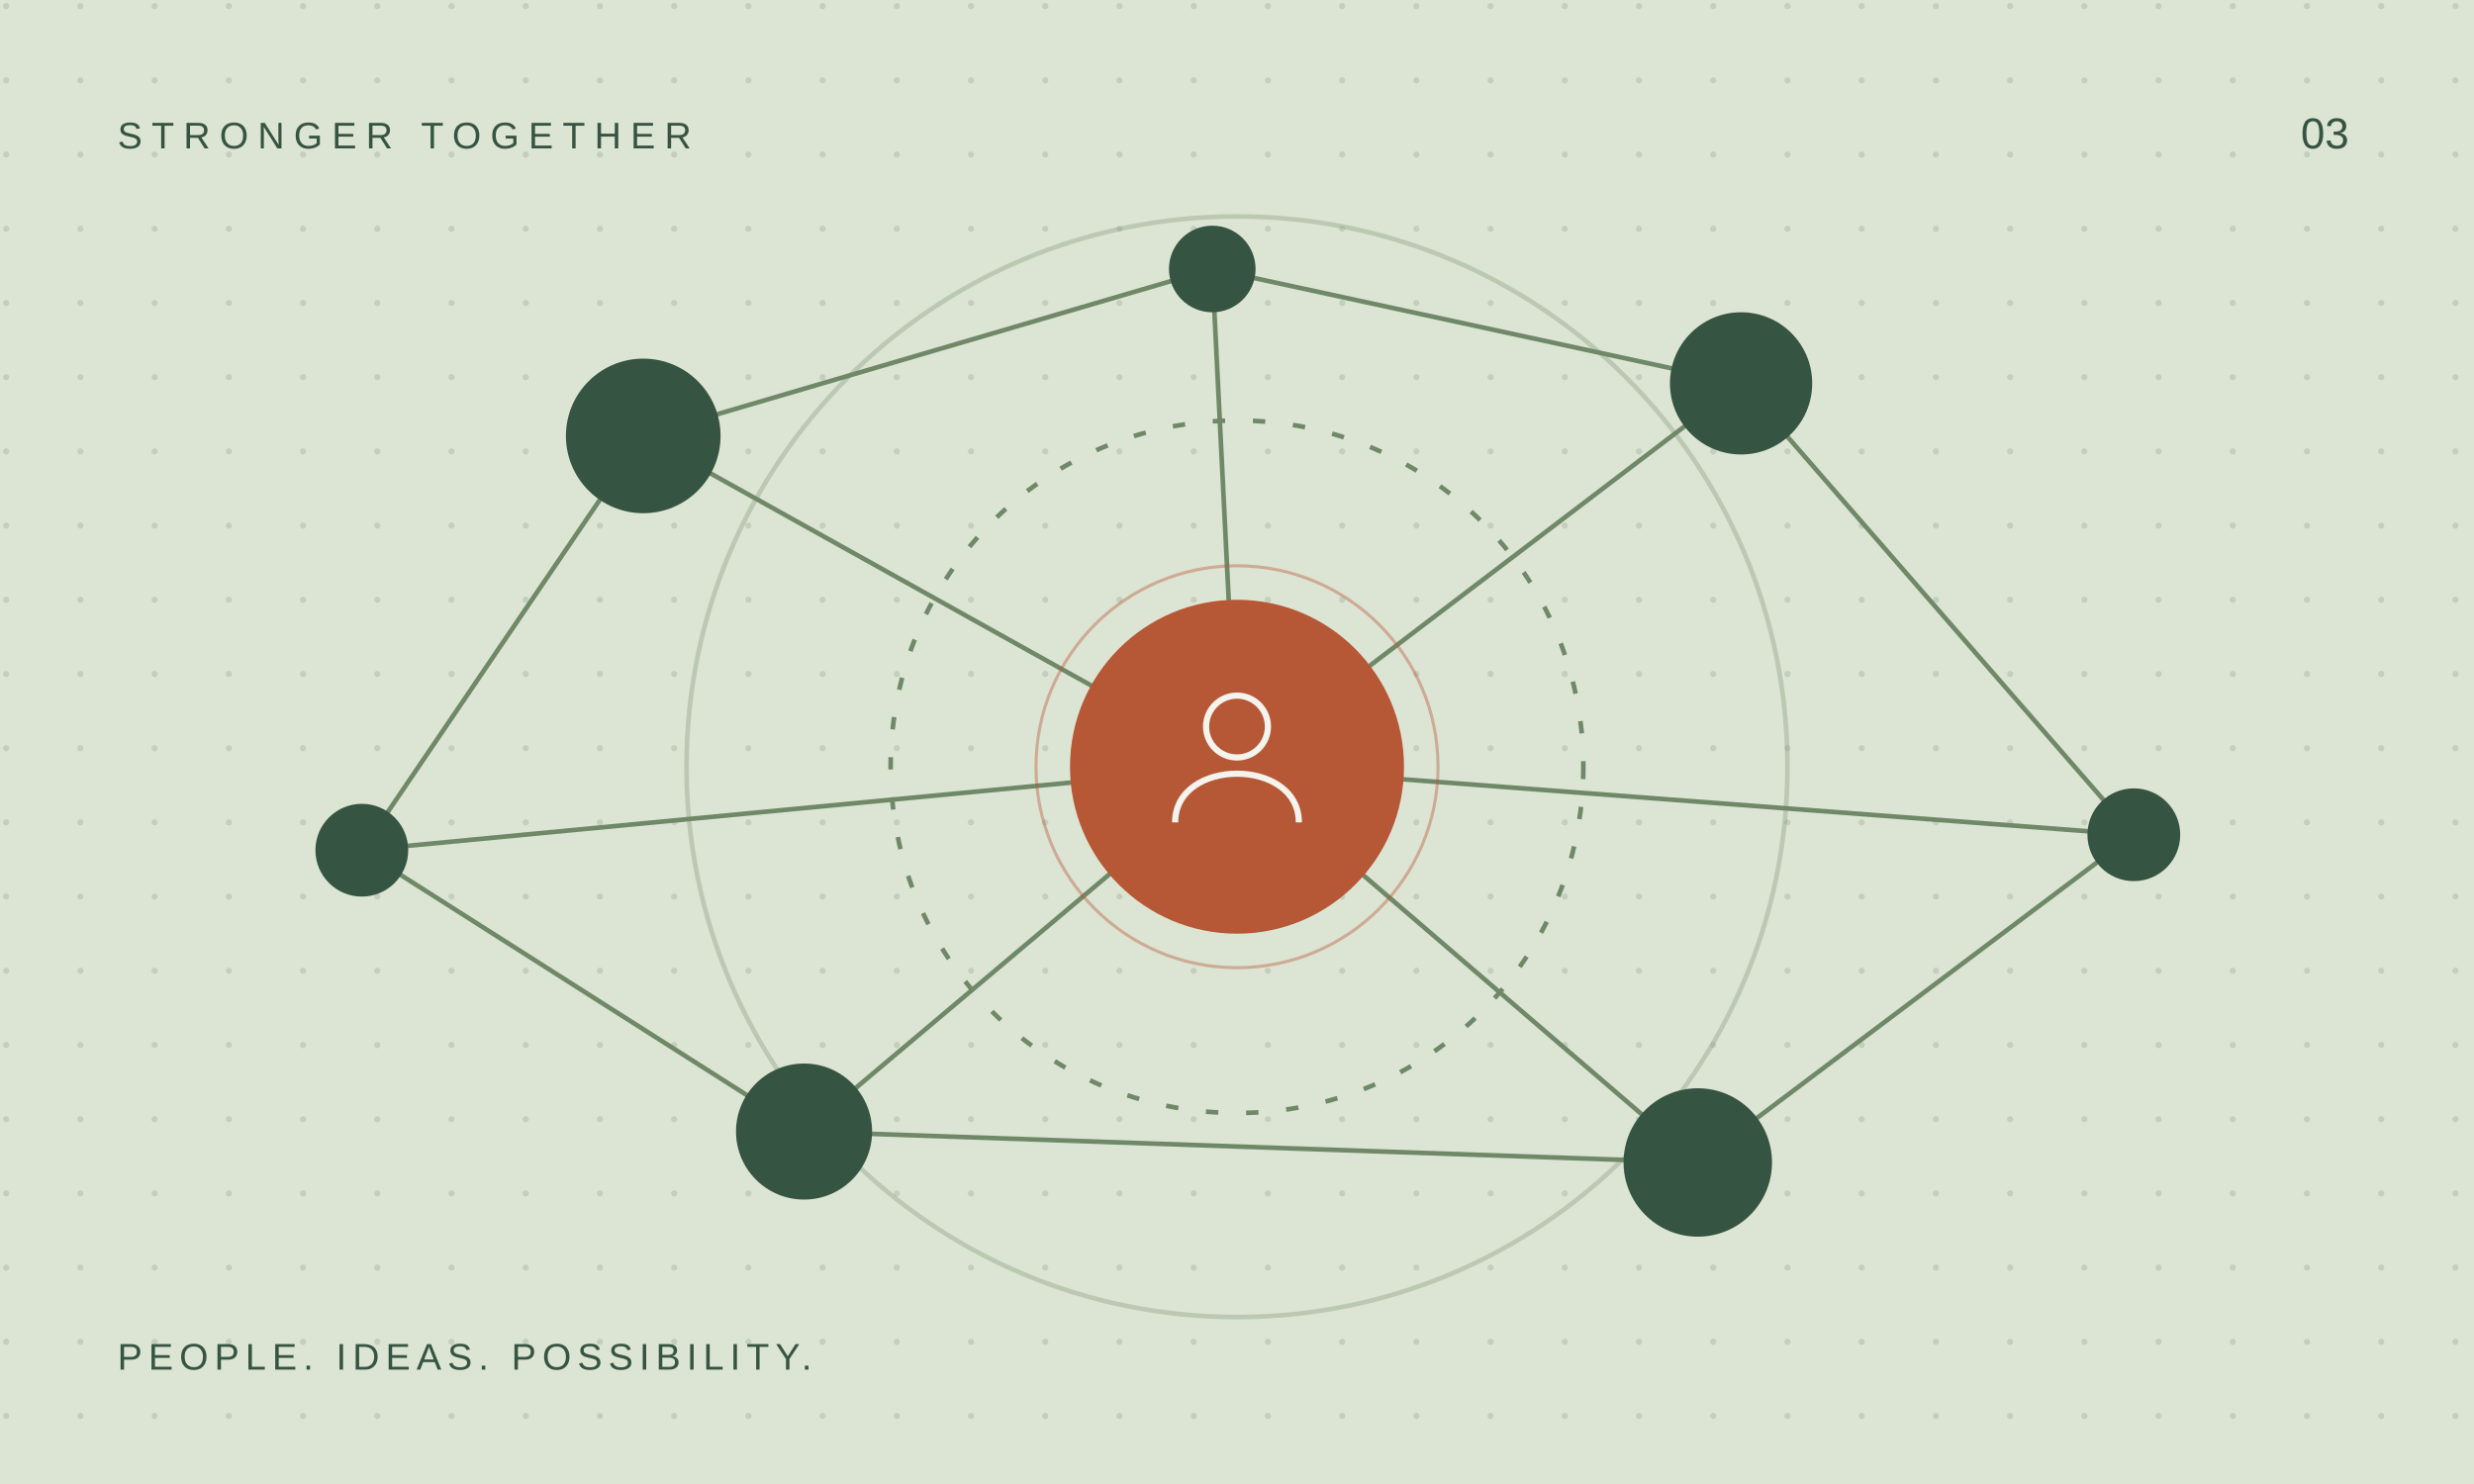
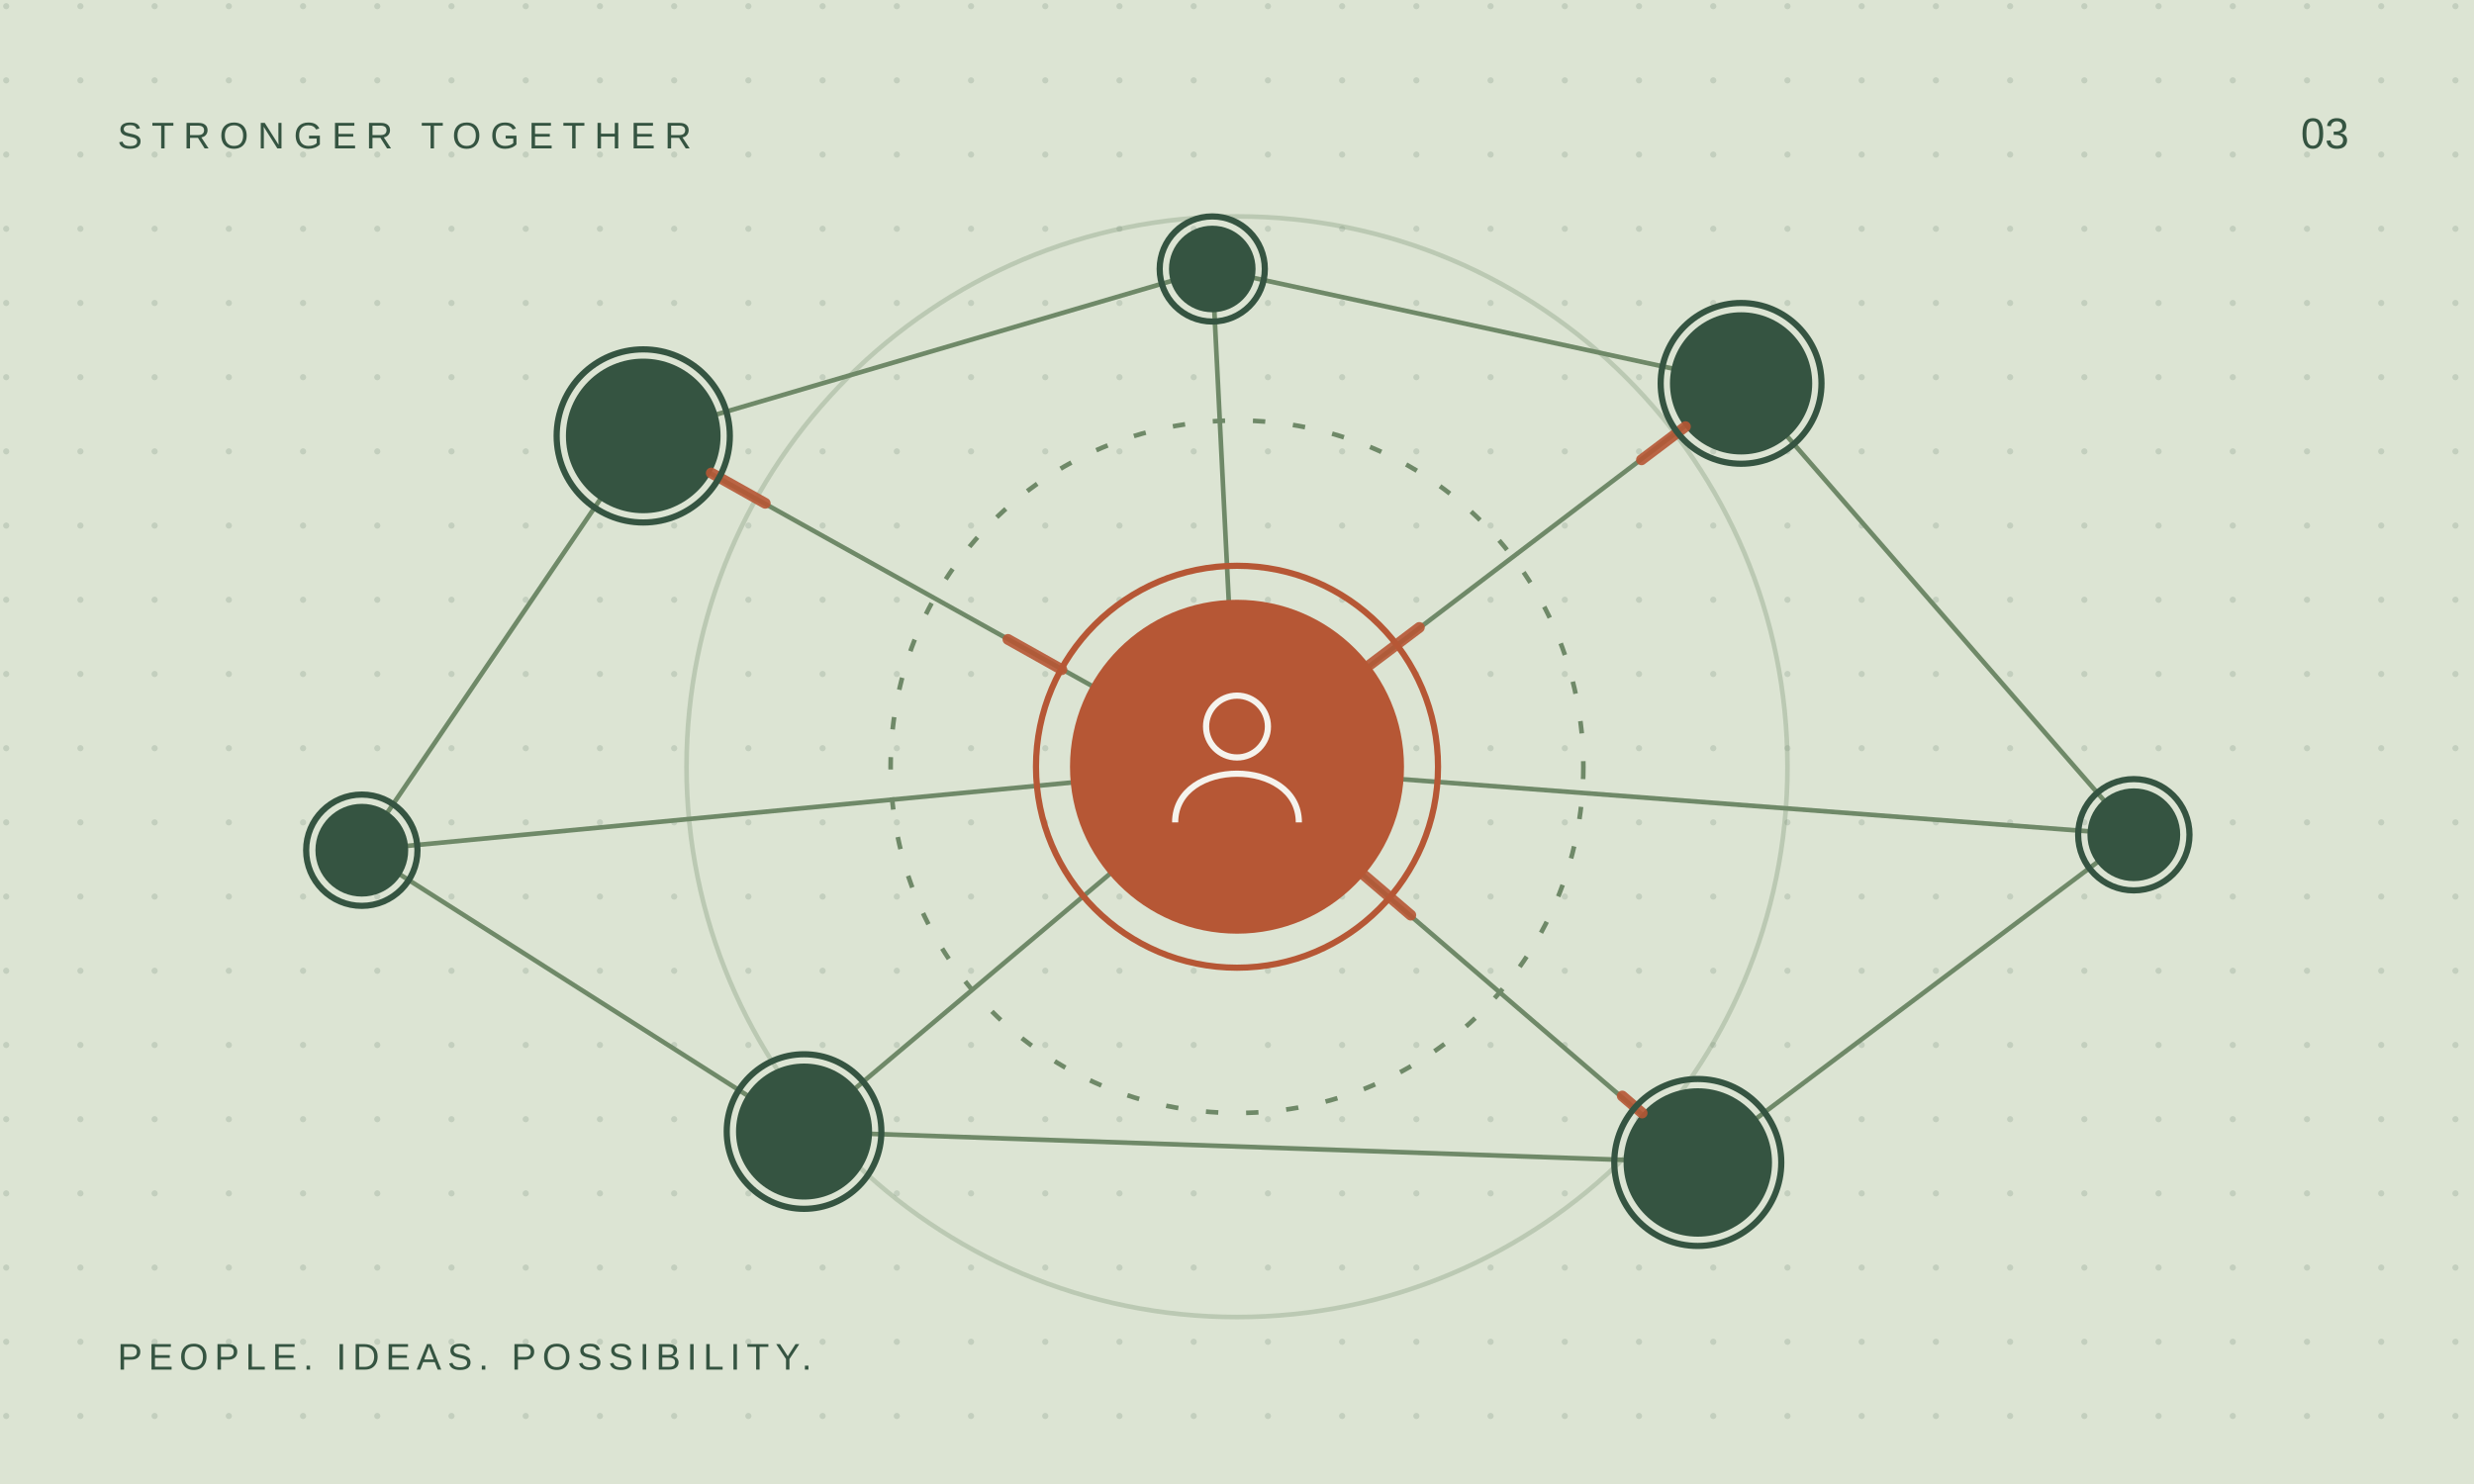
<svg xmlns="http://www.w3.org/2000/svg" width="800" height="480" viewBox="0 0 800 480">
  <defs>
    <pattern id="dots" width="24" height="24" patternUnits="userSpaceOnUse">
      <circle cx="2" cy="2" r="1" fill="#355441" opacity=".15" />
    </pattern>
  </defs>
  <rect width="800" height="480" fill="#dce4d3" />
  <rect width="800" height="480" fill="url(#dots)" />
  <g fill="none" stroke="#6f8968" stroke-width="1.5">
    <path d="M400 248L208 141L117 275L260 366L400 248L563 124L690 270L549 376L400 248L208 141L392 87L563 124M260 366L549 376M117 275L400 248L690 270M392 87L400 248" />
    <circle cx="400" cy="248" r="112" stroke-dasharray="4 9" />
    <circle cx="400" cy="248" r="178" stroke-opacity=".3" />
  </g>
  <g fill="#355441">
    <circle cx="208" cy="141" r="25" />
    <circle cx="117" cy="275" r="15" />
    <circle cx="260" cy="366" r="22" />
    <circle cx="563" cy="124" r="23" />
    <circle cx="690" cy="270" r="15" />
    <circle cx="549" cy="376" r="24" />
    <circle cx="392" cy="87" r="14" />
  </g>
  <circle cx="400" cy="248" r="54" fill="#b65735" />
  <circle cx="400" cy="248" r="65" fill="none" stroke="#b65735" stroke-opacity=".4" />
  <g stroke="#f5f3ed" stroke-width="2" fill="none">
    <circle cx="400" cy="235" r="10" />
    <path d="M380 266C380 245 420 245 420 266" />
  </g>
  <g font-family="Arial,sans-serif" fill="#355441">
    <text x="38" y="48" font-size="12" letter-spacing="3">STRONGER TOGETHER</text>
    <text x="38" y="443" font-size="12" letter-spacing="2">PEOPLE. IDEAS. POSSIBILITY.</text>
    <text x="744" y="48" font-size="14">03</text>
  </g>
+   <style>
+   .network-light { animation: network-travel 8s linear infinite; }
+   .network-light:nth-child(2) { animation-delay: -2.6s; }
+   .network-light:nth-child(3) { animation-delay: -5.3s; }
+   .pulse { transform-box: fill-box; transform-origin: center; animation: beacon 4.5s ease-out infinite; }
+   .pulse:nth-child(2n) { animation-delay: -1.5s; }
+   .pulse:nth-child(3n) { animation-delay: -3s; }
+   @keyframes beacon { 0% { transform: scale(1); opacity: .7; } 80%, 100% { transform: scale(1.65); opacity: 0; } }
+   @keyframes network-travel { from { stroke-dashoffset: 110; } to { stroke-dashoffset: 0; } }
+   @media (prefers-reduced-motion: reduce), print { .motion { display: none; } }
+ </style>
+   <g class="motion" fill="none" stroke="#b65735" stroke-width="3.5" stroke-opacity=".9" stroke-linecap="round" stroke-dasharray="20 90" pointer-events="none">
+     <path class="network-light" pathLength="100" d="M230 153L353 222" />
+     <path class="network-light" pathLength="100" d="M443 215L545 138" />
+     <path class="network-light" pathLength="100" d="M441 283L531 360" />
+   </g>
+   <g class="motion" fill="none" stroke="#355441" stroke-width="2" pointer-events="none">
+     <circle class="pulse" cx="208" cy="141" r="28" />
+     <circle class="pulse" cx="117" cy="275" r="18" />
+     <circle class="pulse" cx="260" cy="366" r="25" />
+     <circle class="pulse" cx="563" cy="124" r="26" />
+     <circle class="pulse" cx="690" cy="270" r="18" />
+     <circle class="pulse" cx="549" cy="376" r="27" />
+     <circle class="pulse" cx="392" cy="87" r="17" />
+     <circle class="pulse" cx="400" cy="248" r="65" stroke="#b65735" />
+   </g>
</svg>
